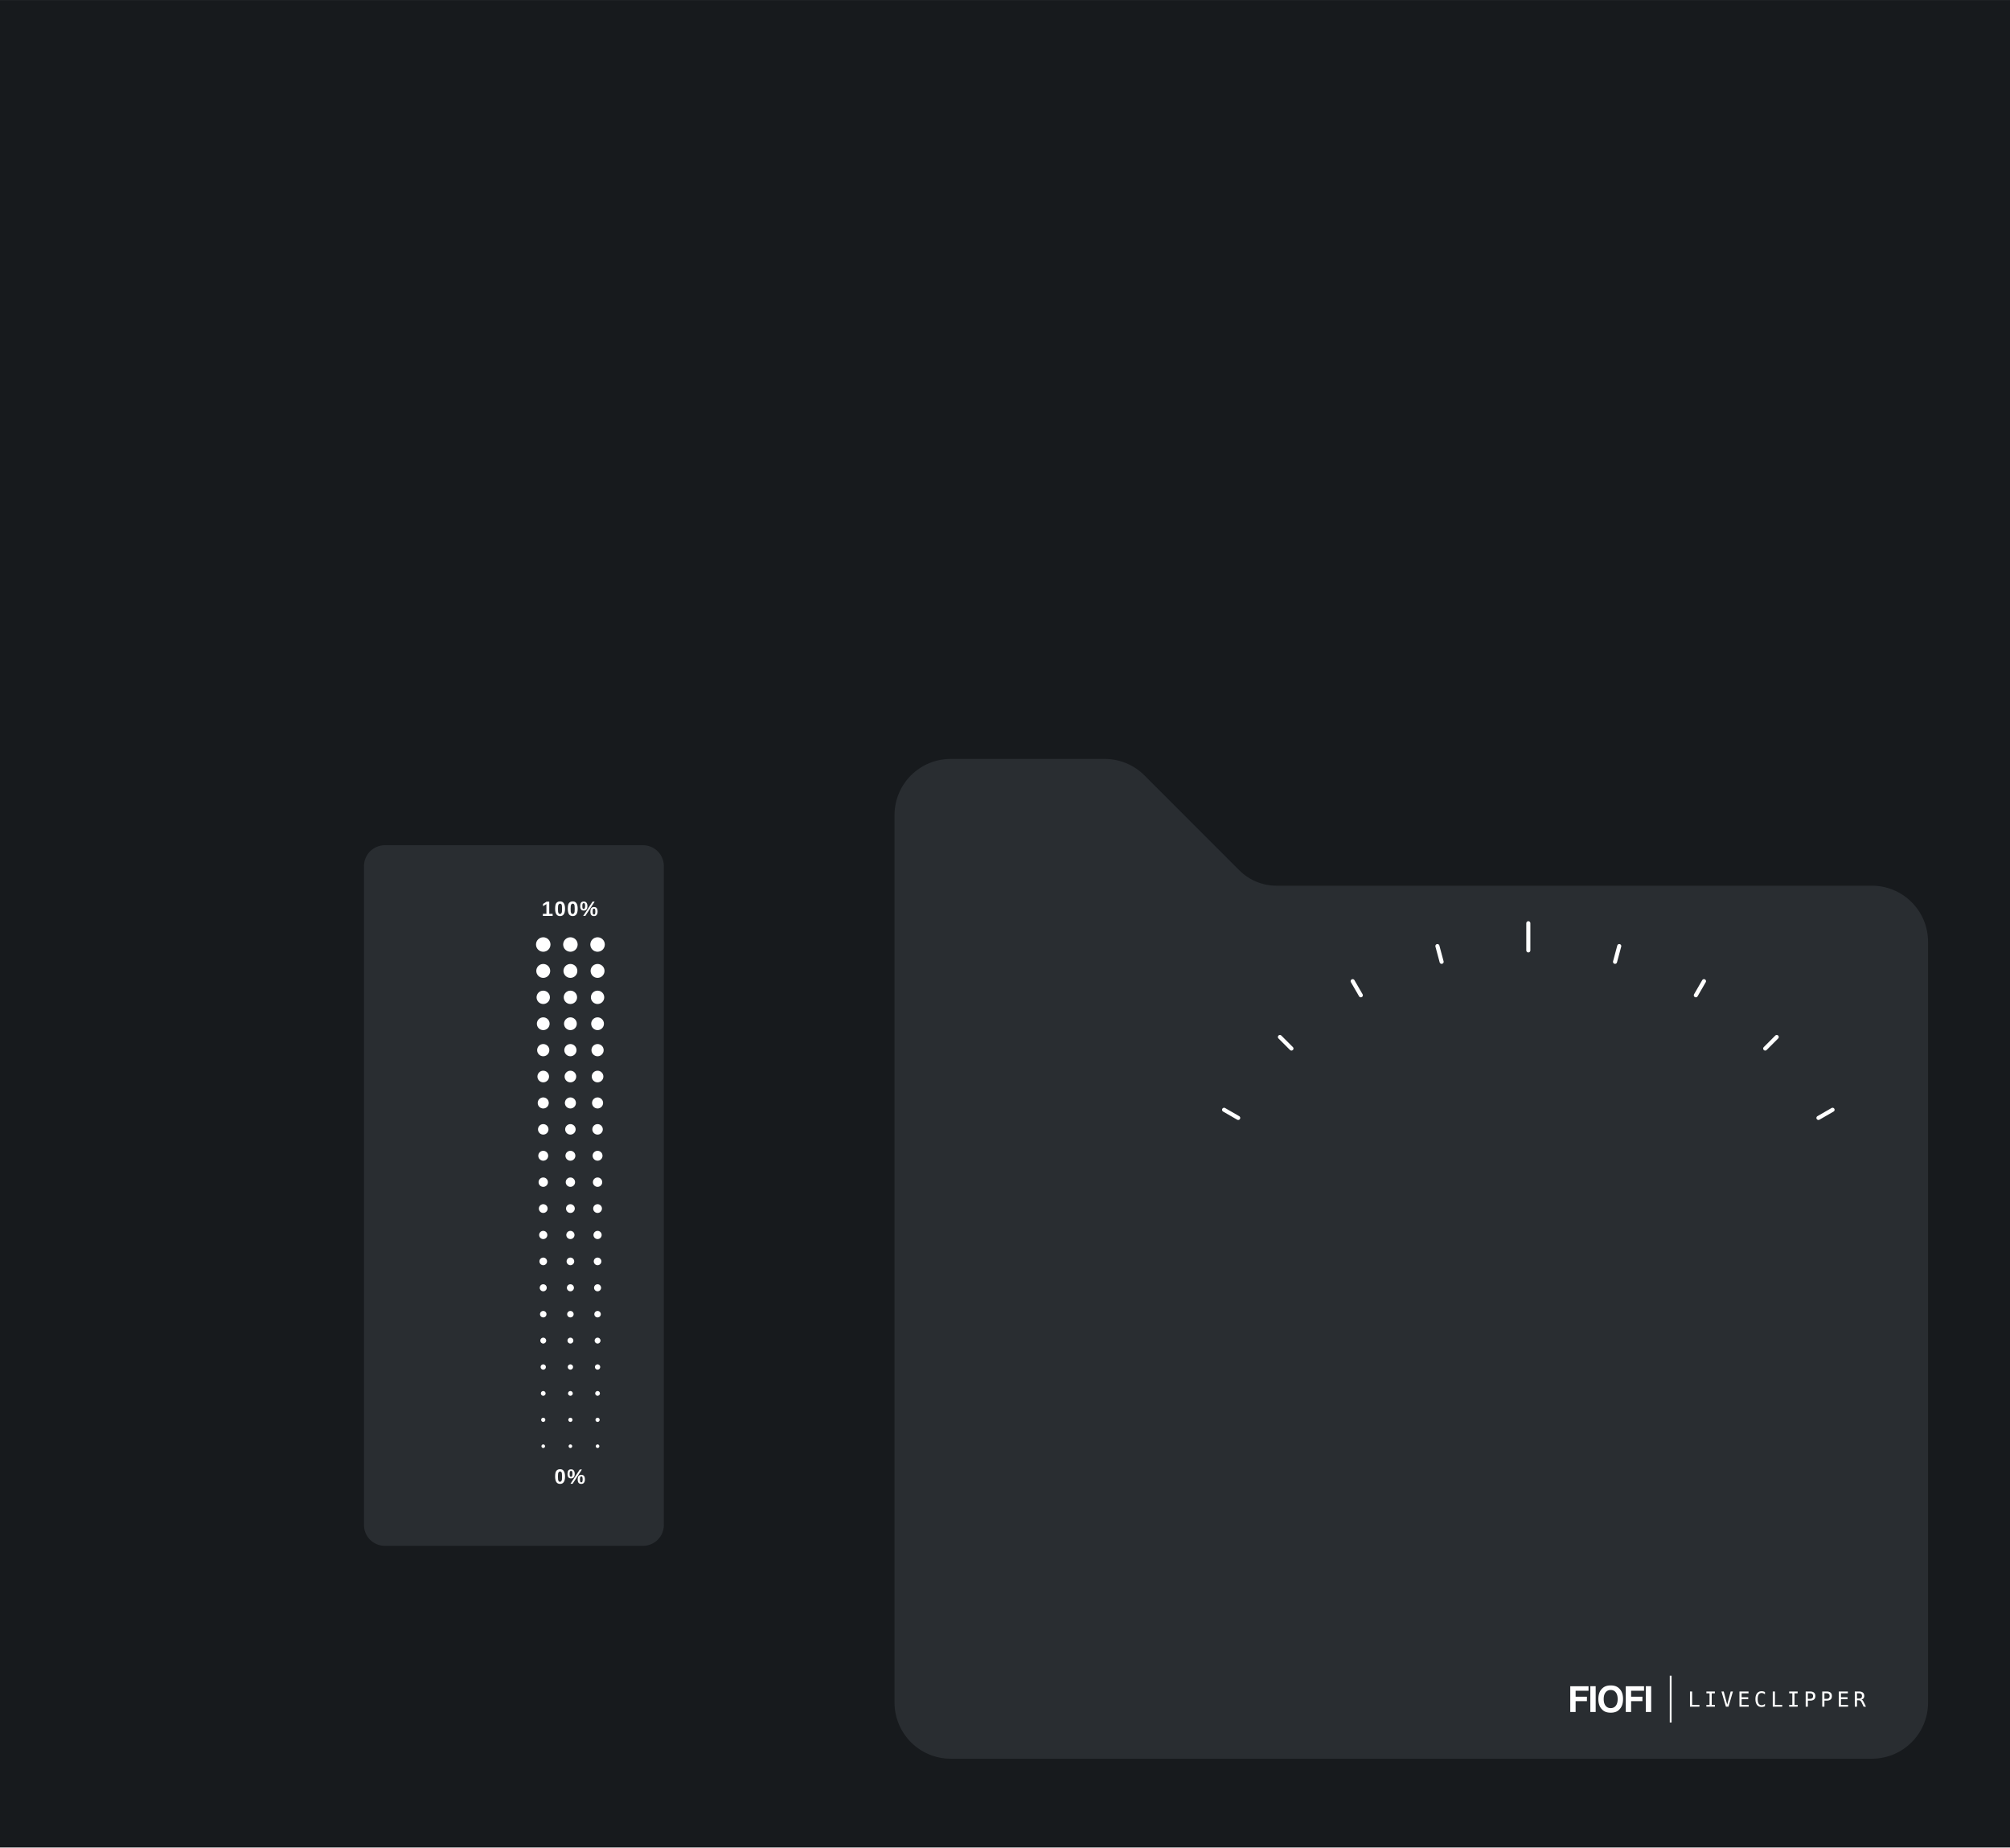
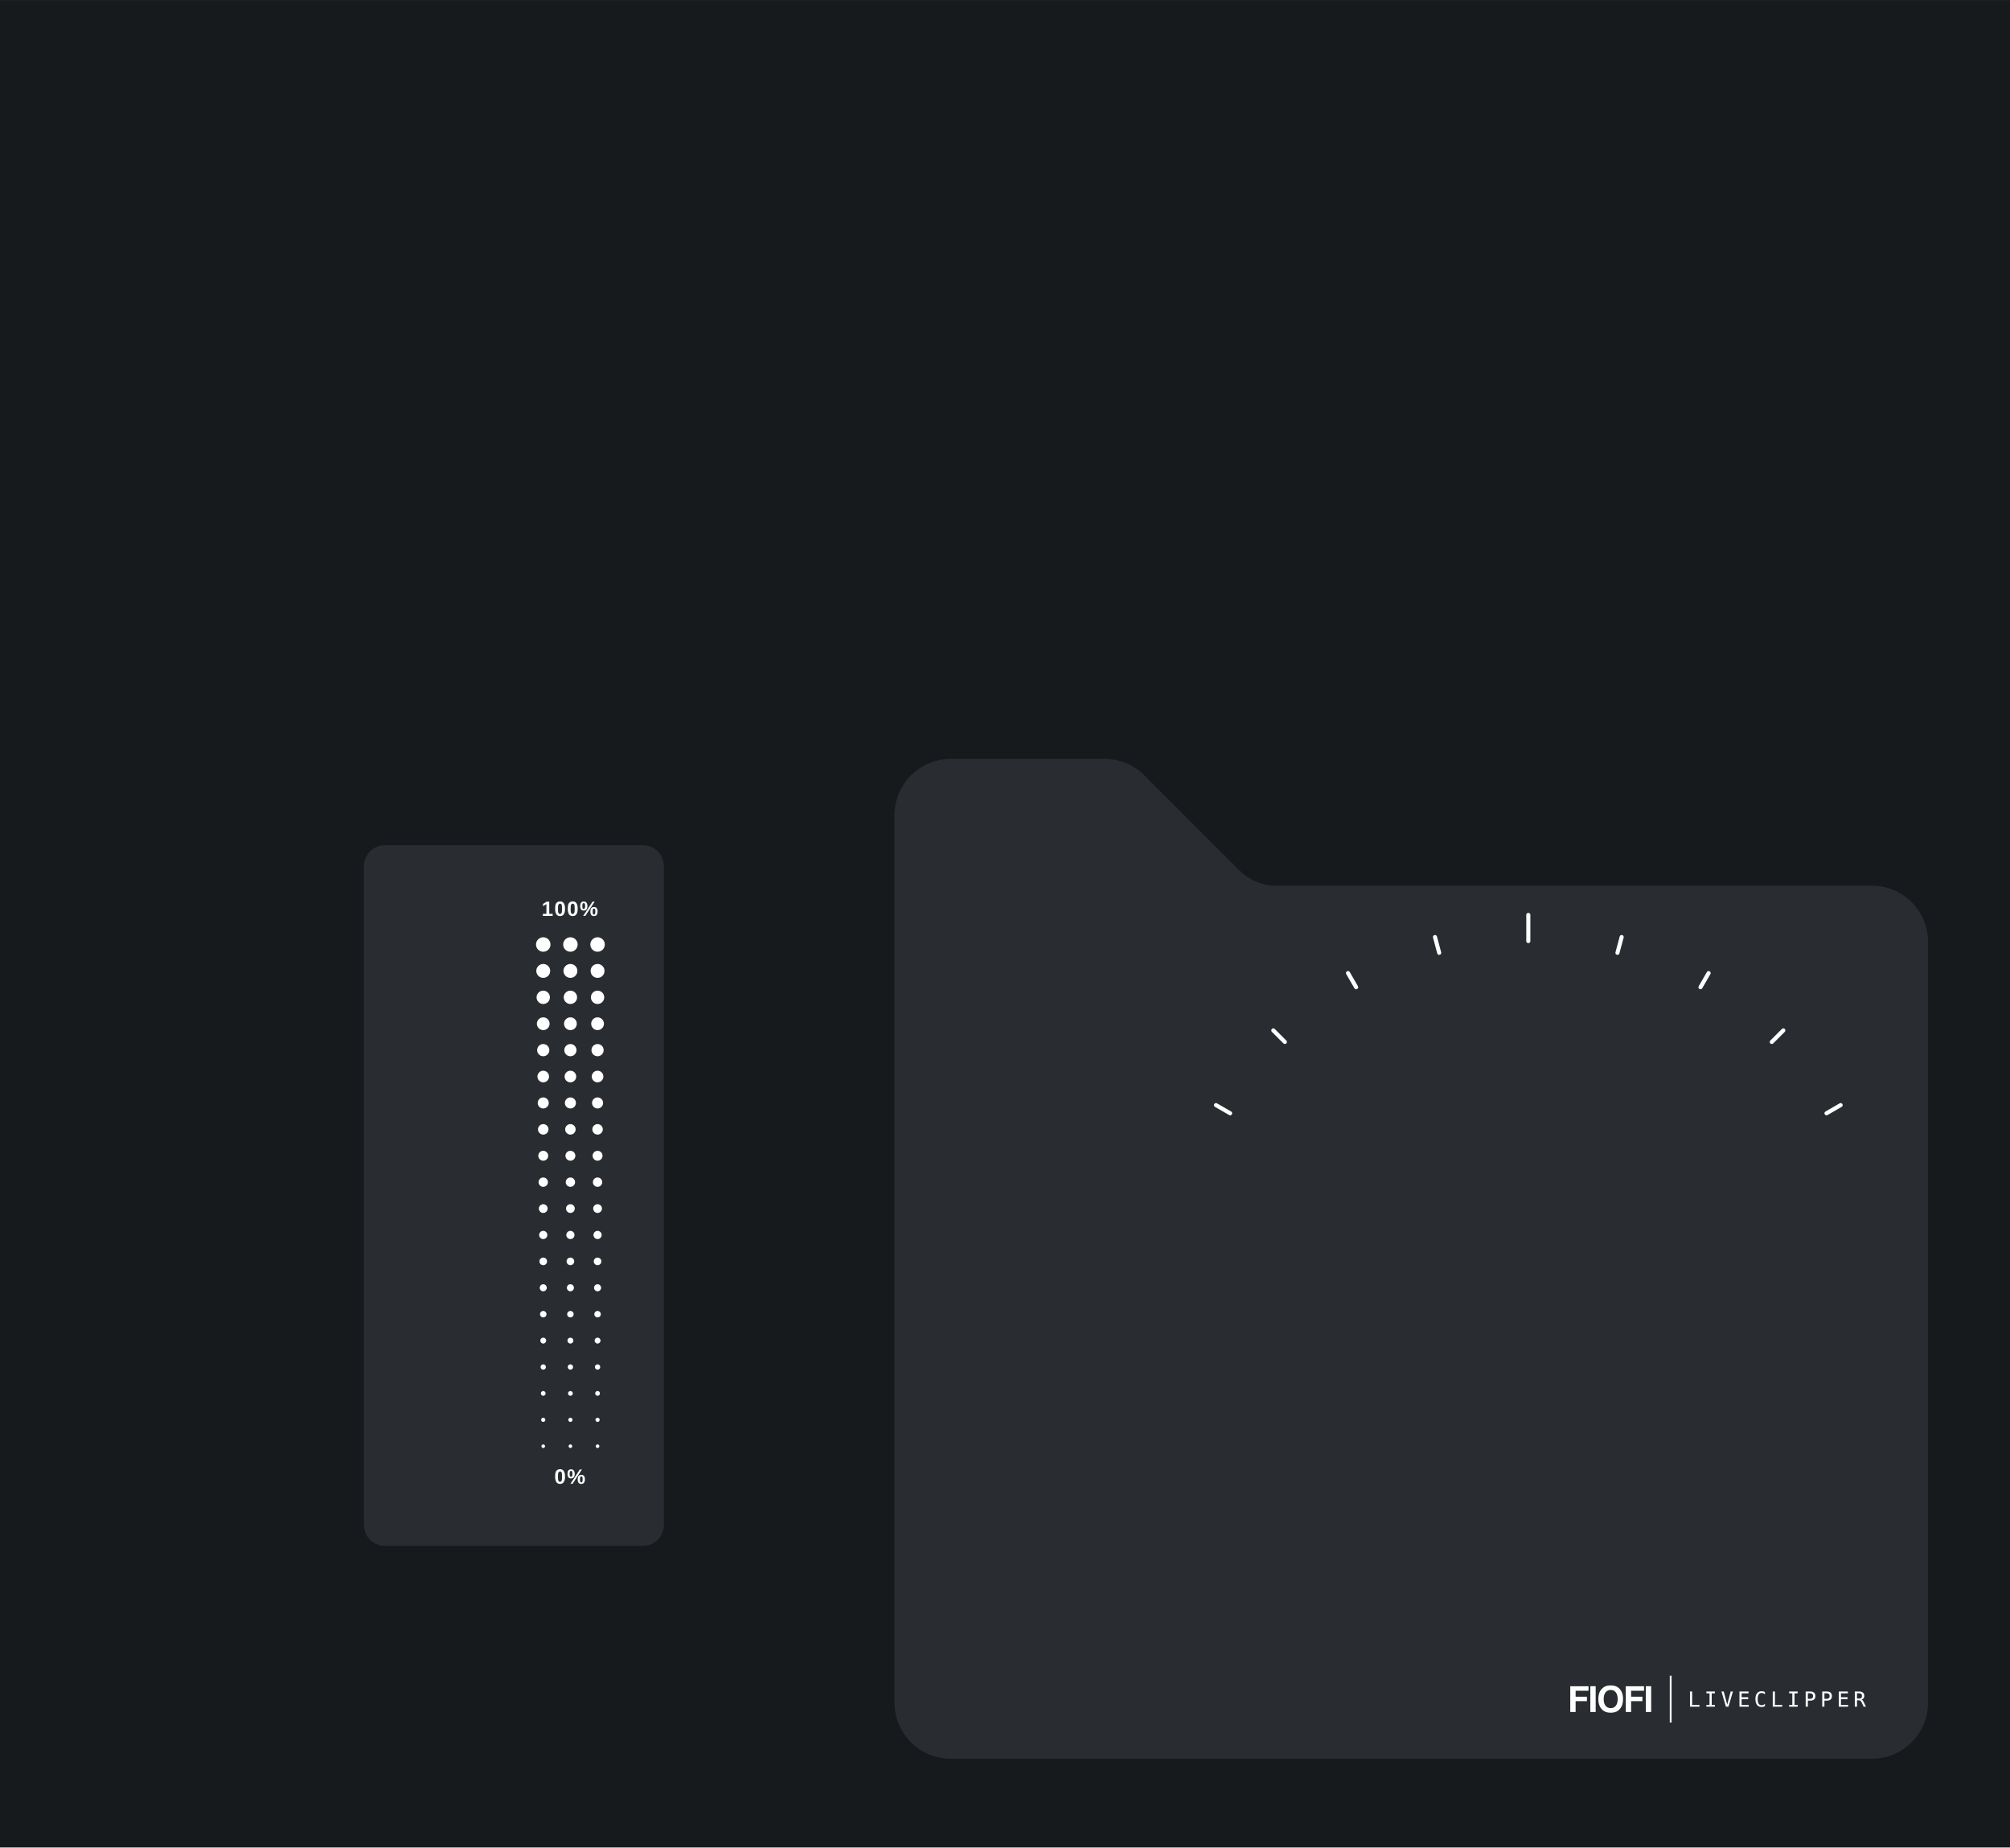
<svg xmlns="http://www.w3.org/2000/svg" width="2048" height="1882" viewBox="0 0 222 204" style="color:#ffffff">
  <rect x="0" y="0" width="222" height="204" fill="#171a1d" />
  <path id="tbar-field" fill="#292d31" d="M42.500 170.693 L42.485 170.693 L42.289 170.683 L42.260 170.681 L42.066 170.652 L42.037 170.646 L41.847 170.598 L41.818 170.590 L41.634 170.524 L41.606 170.512 L41.429 170.428 L41.403 170.415 L41.235 170.314 L41.210 170.297 L41.053 170.180 L41.030 170.162 L40.884 170.030 L40.864 170.009 L40.732 169.864 L40.713 169.841 L40.596 169.683 L40.580 169.659 L40.479 169.490 L40.465 169.464 L40.381 169.287 L40.370 169.260 L40.304 169.075 L40.295 169.047 L40.247 168.856 L40.242 168.828 L40.213 168.633 L40.210 168.604 L40.200 168.408 L40.200 168.393 L40.200 95.632 L40.200 95.617 L40.210 95.421 L40.213 95.392 L40.242 95.198 L40.247 95.169 L40.295 94.979 L40.304 94.950 L40.370 94.766 L40.381 94.738 L40.465 94.561 L40.479 94.535 L40.580 94.367 L40.596 94.342 L40.713 94.185 L40.732 94.162 L40.864 94.016 L40.884 93.996 L41.030 93.864 L41.053 93.845 L41.210 93.728 L41.235 93.712 L41.403 93.611 L41.429 93.597 L41.606 93.513 L41.634 93.502 L41.818 93.436 L41.847 93.427 L42.037 93.379 L42.066 93.374 L42.260 93.345 L42.289 93.342 L42.485 93.332 L42.500 93.332 L71.020 93.332 L71.035 93.332 L71.231 93.342 L71.260 93.345 L71.454 93.374 L71.483 93.379 L71.673 93.427 L71.702 93.436 L71.886 93.502 L71.914 93.513 L72.091 93.597 L72.117 93.611 L72.285 93.712 L72.310 93.728 L72.467 93.845 L72.490 93.864 L72.636 93.996 L72.656 94.016 L72.788 94.162 L72.807 94.185 L72.924 94.342 L72.940 94.367 L73.041 94.535 L73.055 94.561 L73.139 94.738 L73.150 94.766 L73.216 94.950 L73.225 94.979 L73.273 95.169 L73.278 95.198 L73.307 95.392 L73.310 95.421 L73.320 95.617 L73.320 95.632 L73.320 168.393 L73.320 168.408 L73.310 168.604 L73.307 168.633 L73.278 168.828 L73.273 168.856 L73.225 169.047 L73.216 169.075 L73.150 169.260 L73.139 169.287 L73.055 169.464 L73.041 169.490 L72.940 169.659 L72.924 169.683 L72.807 169.841 L72.788 169.864 L72.656 170.009 L72.636 170.030 L72.490 170.162 L72.467 170.180 L72.310 170.297 L72.285 170.314 L72.117 170.415 L72.091 170.428 L71.914 170.512 L71.886 170.524 L71.702 170.590 L71.673 170.598 L71.483 170.646 L71.454 170.652 L71.260 170.681 L71.231 170.683 L71.035 170.693 L71.020 170.693 Z" />
  <path id="jog-clip-field" fill="#292d31" stroke="#292d31" stroke-width="0.4" stroke-linejoin="round" d="M105.000 194.000 L206.750 194.000 A6.000 6.000 0 0 0 212.750 188.000 L212.750 104.000 A6.000 6.000 0 0 0 206.750 98.000 L140.985 98.000 A6.000 6.000 0 0 1 136.743 96.243 L126.257 85.757 A6.000 6.000 0 0 0 122.015 84.000 L105.000 84.000 A6.000 6.000 0 0 0 99.000 90.000 L99.000 188.000 A6.000 6.000 0 0 0 105.000 194.000 Z" />
  <circle cx="58.000" cy="159.693" r="0.200" fill="currentColor" transform="translate(2 0)" />
  <circle cx="61.000" cy="159.693" r="0.200" fill="currentColor" transform="translate(2 0)" />
  <circle cx="64.000" cy="159.693" r="0.200" fill="currentColor" transform="translate(2 0)" />
  <circle cx="58.000" cy="156.778" r="0.232" fill="currentColor" transform="translate(2 0)" />
  <circle cx="61.000" cy="156.778" r="0.232" fill="currentColor" transform="translate(2 0)" />
  <circle cx="64.000" cy="156.778" r="0.232" fill="currentColor" transform="translate(2 0)" />
  <circle cx="58.000" cy="153.862" r="0.263" fill="currentColor" transform="translate(2 0)" />
  <circle cx="61.000" cy="153.862" r="0.263" fill="currentColor" transform="translate(2 0)" />
  <circle cx="64.000" cy="153.862" r="0.263" fill="currentColor" transform="translate(2 0)" />
  <circle cx="58.000" cy="150.946" r="0.295" fill="currentColor" transform="translate(2 0)" />
  <circle cx="61.000" cy="150.946" r="0.295" fill="currentColor" transform="translate(2 0)" />
  <circle cx="64.000" cy="150.946" r="0.295" fill="currentColor" transform="translate(2 0)" />
  <circle cx="58.000" cy="148.030" r="0.326" fill="currentColor" transform="translate(2 0)" />
  <circle cx="61.000" cy="148.030" r="0.326" fill="currentColor" transform="translate(2 0)" />
  <circle cx="64.000" cy="148.030" r="0.326" fill="currentColor" transform="translate(2 0)" />
  <circle cx="58.000" cy="145.114" r="0.358" fill="currentColor" transform="translate(2 0)" />
  <circle cx="61.000" cy="145.114" r="0.358" fill="currentColor" transform="translate(2 0)" />
  <circle cx="64.000" cy="145.114" r="0.358" fill="currentColor" transform="translate(2 0)" />
  <circle cx="58.000" cy="142.199" r="0.389" fill="currentColor" transform="translate(2 0)" />
  <circle cx="61.000" cy="142.199" r="0.389" fill="currentColor" transform="translate(2 0)" />
  <circle cx="64.000" cy="142.199" r="0.389" fill="currentColor" transform="translate(2 0)" />
  <circle cx="58.000" cy="139.283" r="0.421" fill="currentColor" transform="translate(2 0)" />
  <circle cx="61.000" cy="139.283" r="0.421" fill="currentColor" transform="translate(2 0)" />
  <circle cx="64.000" cy="139.283" r="0.421" fill="currentColor" transform="translate(2 0)" />
  <circle cx="58.000" cy="136.367" r="0.453" fill="currentColor" transform="translate(2 0)" />
  <circle cx="61.000" cy="136.367" r="0.453" fill="currentColor" transform="translate(2 0)" />
  <circle cx="64.000" cy="136.367" r="0.453" fill="currentColor" transform="translate(2 0)" />
  <circle cx="58.000" cy="133.451" r="0.484" fill="currentColor" transform="translate(2 0)" />
  <circle cx="61.000" cy="133.451" r="0.484" fill="currentColor" transform="translate(2 0)" />
  <circle cx="64.000" cy="133.451" r="0.484" fill="currentColor" transform="translate(2 0)" />
  <circle cx="58.000" cy="130.536" r="0.516" fill="currentColor" transform="translate(2 0)" />
  <circle cx="61.000" cy="130.536" r="0.516" fill="currentColor" transform="translate(2 0)" />
  <circle cx="64.000" cy="130.536" r="0.516" fill="currentColor" transform="translate(2 0)" />
  <circle cx="58.000" cy="127.620" r="0.547" fill="currentColor" transform="translate(2 0)" />
  <circle cx="61.000" cy="127.620" r="0.547" fill="currentColor" transform="translate(2 0)" />
  <circle cx="64.000" cy="127.620" r="0.547" fill="currentColor" transform="translate(2 0)" />
  <circle cx="58.000" cy="124.704" r="0.579" fill="currentColor" transform="translate(2 0)" />
  <circle cx="61.000" cy="124.704" r="0.579" fill="currentColor" transform="translate(2 0)" />
  <circle cx="64.000" cy="124.704" r="0.579" fill="currentColor" transform="translate(2 0)" />
  <circle cx="58.000" cy="121.788" r="0.611" fill="currentColor" transform="translate(2 0)" />
  <circle cx="61.000" cy="121.788" r="0.611" fill="currentColor" transform="translate(2 0)" />
  <circle cx="64.000" cy="121.788" r="0.611" fill="currentColor" transform="translate(2 0)" />
  <circle cx="58.000" cy="118.872" r="0.642" fill="currentColor" transform="translate(2 0)" />
  <circle cx="61.000" cy="118.872" r="0.642" fill="currentColor" transform="translate(2 0)" />
  <circle cx="64.000" cy="118.872" r="0.642" fill="currentColor" transform="translate(2 0)" />
  <circle cx="58.000" cy="115.957" r="0.674" fill="currentColor" transform="translate(2 0)" />
  <circle cx="61.000" cy="115.957" r="0.674" fill="currentColor" transform="translate(2 0)" />
  <circle cx="64.000" cy="115.957" r="0.674" fill="currentColor" transform="translate(2 0)" />
  <circle cx="58.000" cy="113.041" r="0.705" fill="currentColor" transform="translate(2 0)" />
  <circle cx="61.000" cy="113.041" r="0.705" fill="currentColor" transform="translate(2 0)" />
  <circle cx="64.000" cy="113.041" r="0.705" fill="currentColor" transform="translate(2 0)" />
  <circle cx="58.000" cy="110.125" r="0.737" fill="currentColor" transform="translate(2 0)" />
  <circle cx="61.000" cy="110.125" r="0.737" fill="currentColor" transform="translate(2 0)" />
  <circle cx="64.000" cy="110.125" r="0.737" fill="currentColor" transform="translate(2 0)" />
  <circle cx="58.000" cy="107.209" r="0.768" fill="currentColor" transform="translate(2 0)" />
  <circle cx="61.000" cy="107.209" r="0.768" fill="currentColor" transform="translate(2 0)" />
  <circle cx="64.000" cy="107.209" r="0.768" fill="currentColor" transform="translate(2 0)" />
  <circle cx="58.000" cy="104.293" r="0.800" fill="currentColor" transform="translate(2 0)" />
  <circle cx="61.000" cy="104.293" r="0.800" fill="currentColor" transform="translate(2 0)" />
  <circle cx="64.000" cy="104.293" r="0.800" fill="currentColor" transform="translate(2 0)" />
  <text x="57.819" y="100.343" fill="currentColor" font-family="Arial, Helvetica, sans-serif" font-size="2.3" font-weight="600" letter-spacing="0.12" text-anchor="start" dominant-baseline="central" transform="translate(2 0)">100%</text>
  <text x="59.218" y="163.043" fill="currentColor" font-family="Arial, Helvetica, sans-serif" font-size="2.3" font-weight="600" letter-spacing="0.12" text-anchor="start" dominant-baseline="central" transform="translate(2 0)">0%</text>
  <g id="jog-upper-ticks">
-     <path d="M200.843 123.443 L202.402 122.543" fill="none" stroke="#ffffff" stroke-width="0.45" stroke-linecap="round" />
-     <path d="M194.963 115.78 L196.236 114.507" fill="none" stroke="#ffffff" stroke-width="0.45" stroke-linecap="round" />
-     <path d="M187.3 109.9 L188.2 108.341" fill="none" stroke="#ffffff" stroke-width="0.45" stroke-linecap="round" />
-     <path d="M178.376 106.204 L178.842 104.465" fill="none" stroke="#ffffff" stroke-width="0.45" stroke-linecap="round" />
-     <path d="M168.8 104.943 L168.8 101.943" fill="none" stroke="#ffffff" stroke-width="0.45" stroke-linecap="round" />
-     <path d="M159.224 106.204 L158.758 104.465" fill="none" stroke="#ffffff" stroke-width="0.45" stroke-linecap="round" />
-     <path d="M150.3 109.9 L149.4 108.341" fill="none" stroke="#ffffff" stroke-width="0.45" stroke-linecap="round" />
-     <path d="M142.637 115.78 L141.364 114.507" fill="none" stroke="#ffffff" stroke-width="0.45" stroke-linecap="round" />
-     <path d="M136.757 123.443 L135.198 122.543" fill="none" stroke="#ffffff" stroke-width="0.45" stroke-linecap="round" />
+     <path d="M201.735 122.928 L203.294 122.028" fill="none" stroke="#ffffff" stroke-width="0.45" stroke-linecap="round" />
+     <path d="M195.691 115.052 L196.964 113.779" fill="none" stroke="#ffffff" stroke-width="0.45" stroke-linecap="round" />
+     <path d="M187.815 109.008 L188.715 107.449" fill="none" stroke="#ffffff" stroke-width="0.45" stroke-linecap="round" />
+     <path d="M178.643 105.209 L179.109 103.47" fill="none" stroke="#ffffff" stroke-width="0.45" stroke-linecap="round" />
+     <path d="M168.8 103.913 L168.8 101.027" fill="none" stroke="#ffffff" stroke-width="0.45" stroke-linecap="round" />
+     <path d="M158.957 105.209 L158.491 103.47" fill="none" stroke="#ffffff" stroke-width="0.45" stroke-linecap="round" />
+     <path d="M149.785 109.008 L148.885 107.449" fill="none" stroke="#ffffff" stroke-width="0.45" stroke-linecap="round" />
+     <path d="M141.909 115.052 L140.636 113.779" fill="none" stroke="#ffffff" stroke-width="0.45" stroke-linecap="round" />
+     <path d="M135.865 122.928 L134.306 122.028" fill="none" stroke="#ffffff" stroke-width="0.45" stroke-linecap="round" />
  </g>
  <g id="marchio-fiofi" fill="#ffffff">
    <path fill-rule="evenodd" d="M173.433 189.038 L173.433 186.198 L175.449 186.198 L175.449 186.698 L174.023 186.698 L174.023 187.352 L175.272 187.352 L175.272 187.846 L174.023 187.846 L174.023 189.038 Z M179.563 189.038 L179.563 186.198 L181.579 186.198 L181.579 186.698 L180.153 186.698 L180.153 187.352 L181.402 187.352 L181.402 187.846 L180.153 187.846 L180.153 189.038 Z M175.648 189.038 L175.648 186.194 L176.239 186.194 L176.239 189.038 Z M181.778 186.194 L182.369 186.194 L182.369 189.038 L181.778 189.038 Z M186.894 188.251 L187.697 188.251 L187.697 188.455 L186.654 188.455 L186.654 186.778 L186.894 186.778 Z M188.467 188.251 L188.815 188.251 L188.815 186.982 L188.467 186.982 L188.467 186.778 L189.404 186.778 L189.404 186.982 L189.056 186.982 L189.056 188.251 L189.404 188.251 L189.404 188.455 L188.467 188.455 Z M191.398 186.778 L190.907 188.455 L190.623 188.455 L190.133 186.778 L190.381 186.778 L190.765 188.229 L191.150 186.778 Z M184.622 190.200 L184.422 190.200 L184.422 185.032 L184.622 185.032 Z M177.034 188.849 L176.967 188.785 L176.885 188.700 L176.811 188.608 L176.746 188.509 L176.690 188.402 L176.642 188.289 L176.604 188.168 L176.573 188.040 L176.552 187.904 L176.539 187.762 L176.534 187.612 L176.539 187.460 L176.552 187.315 L176.573 187.178 L176.604 187.049 L176.642 186.928 L176.690 186.815 L176.746 186.709 L176.811 186.611 L176.885 186.521 L176.967 186.439 L177.034 186.376 L177.107 186.320 L177.186 186.270 L177.270 186.227 L177.361 186.190 L177.457 186.160 L177.559 186.137 L177.666 186.120 L177.780 186.110 L177.899 186.107 L178.018 186.110 L178.131 186.120 L178.239 186.137 L178.341 186.160 L178.437 186.190 L178.527 186.227 L178.611 186.270 L178.690 186.320 L178.763 186.376 L178.831 186.439 L178.912 186.521 L178.986 186.611 L179.050 186.709 L179.106 186.815 L179.153 186.928 L179.192 187.049 L179.222 187.178 L179.244 187.315 L179.257 187.460 L179.261 187.612 L179.257 187.762 L179.244 187.904 L179.222 188.040 L179.192 188.168 L179.153 188.289 L179.106 188.402 L179.050 188.509 L178.986 188.608 L178.912 188.700 L178.831 188.785 L178.763 188.849 L178.690 188.905 L178.611 188.955 L178.527 188.998 L178.437 189.034 L178.341 189.064 L178.239 189.088 L178.131 189.104 L178.018 189.114 L177.899 189.117 L177.780 189.114 L177.666 189.104 L177.559 189.088 L177.457 189.064 L177.361 189.034 L177.270 188.998 L177.186 188.955 L177.107 188.905 Z M178.658 187.796 L178.665 187.706 L178.667 187.612 L178.665 187.519 L178.658 187.430 L178.648 187.345 L178.633 187.264 L178.615 187.188 L178.592 187.116 L178.565 187.049 L178.534 186.986 L178.499 186.927 L178.459 186.872 L178.416 186.823 L178.370 186.778 L178.322 186.739 L178.270 186.705 L178.215 186.676 L178.158 186.653 L178.097 186.634 L178.034 186.621 L177.968 186.613 L177.899 186.611 L177.829 186.613 L177.763 186.621 L177.700 186.634 L177.639 186.652 L177.581 186.676 L177.526 186.705 L177.474 186.738 L177.425 186.777 L177.379 186.822 L177.335 186.871 L177.295 186.926 L177.260 186.984 L177.228 187.047 L177.201 187.115 L177.177 187.187 L177.159 187.263 L177.144 187.344 L177.133 187.429 L177.127 187.518 L177.125 187.612 L177.127 187.706 L177.133 187.796 L177.144 187.881 L177.159 187.961 L177.177 188.038 L177.201 188.110 L177.228 188.177 L177.260 188.240 L177.295 188.299 L177.335 188.353 L177.379 188.403 L177.425 188.447 L177.474 188.486 L177.526 188.520 L177.581 188.549 L177.639 188.572 L177.700 188.590 L177.763 188.603 L177.829 188.611 L177.899 188.614 L177.968 188.611 L178.034 188.603 L178.098 188.590 L178.158 188.572 L178.216 188.549 L178.270 188.520 L178.322 188.486 L178.371 188.447 L178.417 188.403 L178.460 188.353 L178.499 188.299 L178.535 188.240 L178.566 188.177 L178.592 188.110 L178.615 188.038 L178.634 187.961 L178.648 187.881 Z M194.793 188.454 L194.775 188.459 L194.757 188.464 L194.738 188.468 L194.720 188.472 L194.701 188.476 L194.682 188.479 L194.663 188.481 L194.643 188.483 L194.624 188.485 L194.604 188.486 L194.584 188.487 L194.563 188.487 L194.501 188.485 L194.440 188.478 L194.383 188.466 L194.328 188.450 L194.277 188.430 L194.228 188.404 L194.182 188.375 L194.139 188.340 L194.099 188.301 L194.062 188.258 L194.028 188.210 L193.998 188.159 L193.971 188.104 L193.948 188.046 L193.928 187.983 L193.912 187.918 L193.900 187.848 L193.891 187.775 L193.886 187.698 L193.884 187.618 L193.886 187.538 L193.891 187.461 L193.900 187.388 L193.912 187.319 L193.928 187.253 L193.948 187.191 L193.971 187.132 L193.998 187.077 L194.029 187.026 L194.063 186.978 L194.100 186.934 L194.140 186.895 L194.183 186.861 L194.229 186.831 L194.278 186.805 L194.330 186.784 L194.384 186.768 L194.441 186.757 L194.501 186.750 L194.563 186.748 L194.584 186.748 L194.604 186.749 L194.624 186.750 L194.643 186.751 L194.663 186.753 L194.682 186.756 L194.701 186.759 L194.720 186.762 L194.738 186.766 L194.757 186.771 L194.775 186.776 L194.793 186.781 L194.811 186.787 L194.829 186.793 L194.847 186.799 L194.864 186.807 L194.882 186.814 L194.900 186.822 L194.917 186.831 L194.938 186.842 L194.938 187.092 L194.910 187.069 L194.893 187.057 L194.876 187.045 L194.859 187.034 L194.842 187.023 L194.824 187.013 L194.806 187.004 L194.788 186.995 L194.770 186.987 L194.751 186.980 L194.733 186.973 L194.714 186.967 L194.695 186.962 L194.676 186.958 L194.658 186.954 L194.639 186.951 L194.620 186.948 L194.601 186.946 L194.582 186.945 L194.564 186.945 L194.521 186.947 L194.481 186.952 L194.444 186.960 L194.408 186.972 L194.375 186.986 L194.344 187.005 L194.315 187.026 L194.288 187.051 L194.264 187.079 L194.241 187.111 L194.221 187.146 L194.203 187.184 L194.186 187.226 L194.172 187.272 L194.161 187.321 L194.151 187.373 L194.143 187.429 L194.138 187.488 L194.134 187.551 L194.133 187.618 L194.134 187.684 L194.138 187.747 L194.143 187.806 L194.151 187.862 L194.161 187.914 L194.172 187.963 L194.186 188.008 L194.203 188.050 L194.221 188.089 L194.241 188.124 L194.264 188.155 L194.288 188.183 L194.315 188.208 L194.344 188.230 L194.375 188.248 L194.408 188.263 L194.444 188.274 L194.481 188.283 L194.521 188.288 L194.564 188.289 L194.583 188.289 L194.602 188.288 L194.621 188.286 L194.640 188.284 L194.659 188.281 L194.678 188.277 L194.697 188.272 L194.716 188.267 L194.734 188.261 L194.753 188.254 L194.771 188.247 L194.790 188.239 L194.808 188.230 L194.825 188.221 L194.843 188.211 L194.860 188.201 L194.877 188.189 L194.894 188.178 L194.910 188.165 L194.938 188.142 L194.938 188.393 L194.917 188.404 L194.900 188.412 L194.882 188.420 L194.864 188.428 L194.847 188.435 L194.829 188.442 L194.811 188.448 Z M193.142 188.251 L193.142 188.455 L192.120 188.455 L192.120 186.778 L193.121 186.778 L193.121 186.982 L192.359 186.982 L192.359 187.414 L193.087 187.414 L193.087 187.618 L192.359 187.618 L192.359 188.251 Z M196.038 188.251 L196.840 188.251 L196.840 188.455 L195.797 188.455 L195.797 186.778 L196.038 186.778 Z M197.959 188.251 L197.959 186.982 L197.610 186.982 L197.610 186.778 L198.548 186.778 L198.548 186.982 L198.199 186.982 L198.199 188.251 L198.548 188.251 L198.548 188.455 L197.610 188.455 L197.610 188.251 Z M200.290 186.860 L200.323 186.881 L200.354 186.906 L200.382 186.933 L200.407 186.962 L200.428 186.994 L200.448 187.028 L200.464 187.064 L200.477 187.103 L200.487 187.144 L200.494 187.188 L200.499 187.234 L200.500 187.282 L200.499 187.330 L200.494 187.376 L200.487 187.420 L200.477 187.461 L200.464 187.500 L200.448 187.537 L200.429 187.571 L200.407 187.603 L200.382 187.632 L200.354 187.659 L200.324 187.683 L200.291 187.705 L200.255 187.724 L200.216 187.741 L200.175 187.755 L200.130 187.766 L200.084 187.775 L200.034 187.781 L199.982 187.785 L199.927 187.787 L199.674 187.787 L199.674 188.455 L199.434 188.455 L199.434 186.778 L199.927 186.778 L199.982 186.779 L200.034 186.783 L200.083 186.789 L200.130 186.798 L200.174 186.810 L200.215 186.824 L200.254 186.840 Z M200.087 187.558 L200.108 187.548 L200.129 187.535 L200.148 187.522 L200.165 187.507 L200.181 187.490 L200.196 187.472 L200.209 187.453 L200.220 187.432 L200.229 187.411 L200.237 187.387 L200.243 187.363 L200.247 187.337 L200.249 187.310 L200.250 187.282 L200.249 187.253 L200.247 187.226 L200.243 187.200 L200.237 187.176 L200.229 187.153 L200.220 187.131 L200.209 187.111 L200.196 187.091 L200.182 187.074 L200.166 187.057 L200.148 187.042 L200.129 187.028 L200.109 187.016 L200.087 187.006 L200.064 186.997 L200.040 186.990 L200.014 186.984 L199.986 186.980 L199.957 186.978 L199.927 186.977 L199.674 186.977 L199.674 187.587 L199.927 187.587 L199.957 187.586 L199.986 187.584 L200.013 187.580 L200.039 187.574 L200.063 187.567 Z M202.083 186.840 L202.119 186.860 L202.152 186.881 L202.183 186.906 L202.210 186.933 L202.235 186.962 L202.257 186.994 L202.276 187.028 L202.292 187.064 L202.305 187.103 L202.316 187.144 L202.323 187.188 L202.327 187.234 L202.329 187.282 L202.327 187.330 L202.323 187.376 L202.316 187.420 L202.306 187.461 L202.292 187.500 L202.276 187.537 L202.257 187.571 L202.236 187.603 L202.211 187.632 L202.183 187.659 L202.153 187.683 L202.119 187.705 L202.083 187.724 L202.045 187.741 L202.003 187.755 L201.959 187.766 L201.912 187.775 L201.863 187.781 L201.811 187.785 L201.756 187.787 L201.503 187.787 L201.503 188.455 L201.263 188.455 L201.263 186.778 L201.756 186.778 L201.810 186.779 L201.862 186.783 L201.912 186.789 L201.959 186.798 L202.003 186.810 L202.044 186.824 Z M201.892 187.567 L201.915 187.558 L201.937 187.548 L201.957 187.535 L201.976 187.522 L201.994 187.507 L202.010 187.490 L202.025 187.472 L202.037 187.453 L202.048 187.432 L202.058 187.411 L202.065 187.387 L202.071 187.363 L202.076 187.337 L202.078 187.310 L202.079 187.282 L202.078 187.253 L202.076 187.226 L202.071 187.200 L202.065 187.176 L202.058 187.153 L202.049 187.131 L202.038 187.111 L202.025 187.091 L202.011 187.074 L201.995 187.057 L201.977 187.042 L201.958 187.028 L201.938 187.016 L201.916 187.006 L201.893 186.997 L201.868 186.990 L201.842 186.984 L201.815 186.980 L201.786 186.978 L201.756 186.977 L201.503 186.977 L201.503 187.587 L201.756 187.587 L201.786 187.586 L201.815 187.584 L201.842 187.580 L201.868 187.574 Z M204.114 188.455 L203.092 188.455 L203.092 186.778 L204.093 186.778 L204.093 186.982 L203.331 186.982 L203.331 187.414 L204.059 187.414 L204.059 187.618 L203.331 187.618 L203.331 188.251 L204.114 188.251 Z M205.653 187.697 L205.668 187.707 L205.682 187.717 L205.695 187.729 L205.708 187.741 L205.721 187.755 L205.734 187.771 L205.748 187.790 L205.762 187.811 L205.778 187.835 L205.793 187.861 L205.809 187.890 L205.826 187.920 L205.844 187.954 L205.862 187.990 L206.093 188.455 L205.835 188.455 L205.635 188.031 L205.618 187.996 L205.601 187.964 L205.585 187.935 L205.569 187.908 L205.554 187.884 L205.539 187.863 L205.524 187.844 L205.510 187.827 L205.496 187.814 L205.483 187.802 L205.469 187.793 L205.455 187.784 L205.439 187.777 L205.423 187.770 L205.406 187.765 L205.388 187.760 L205.370 187.757 L205.350 187.754 L205.330 187.753 L205.308 187.752 L205.101 187.752 L205.101 188.455 L204.860 188.455 L204.860 186.778 L205.331 186.778 L205.385 186.779 L205.436 186.783 L205.485 186.789 L205.531 186.798 L205.575 186.809 L205.616 186.823 L205.654 186.839 L205.691 186.858 L205.724 186.879 L205.755 186.903 L205.783 186.929 L205.809 186.958 L205.831 186.989 L205.850 187.022 L205.867 187.057 L205.880 187.094 L205.890 187.134 L205.898 187.176 L205.902 187.220 L205.904 187.266 L205.903 187.299 L205.900 187.330 L205.895 187.361 L205.889 187.390 L205.881 187.418 L205.871 187.445 L205.859 187.470 L205.845 187.495 L205.830 187.518 L205.812 187.540 L205.793 187.560 L205.773 187.579 L205.751 187.596 L205.727 187.612 L205.702 187.625 L205.676 187.637 L205.648 187.648 L205.618 187.657 L205.588 187.664 L205.586 187.664 L205.591 187.666 L205.607 187.672 L205.623 187.680 L205.639 187.688 Z M205.541 187.507 L205.559 187.495 L205.575 187.482 L205.590 187.467 L205.603 187.451 L205.614 187.433 L205.624 187.414 L205.632 187.393 L205.639 187.371 L205.645 187.347 L205.649 187.322 L205.651 187.295 L205.652 187.266 L205.651 187.238 L205.648 187.212 L205.644 187.187 L205.639 187.164 L205.631 187.142 L205.622 187.121 L205.612 187.102 L205.599 187.084 L205.586 187.067 L205.570 187.052 L205.553 187.038 L205.534 187.025 L205.514 187.014 L205.493 187.004 L205.470 186.996 L205.445 186.989 L205.419 186.984 L205.391 186.980 L205.362 186.978 L205.331 186.977 L205.101 186.977 L205.101 187.553 L205.339 187.553 L205.371 187.552 L205.400 187.550 L205.428 187.546 L205.454 187.541 L205.478 187.535 L205.501 187.527 L205.522 187.518 Z" />
  </g>
</svg>
